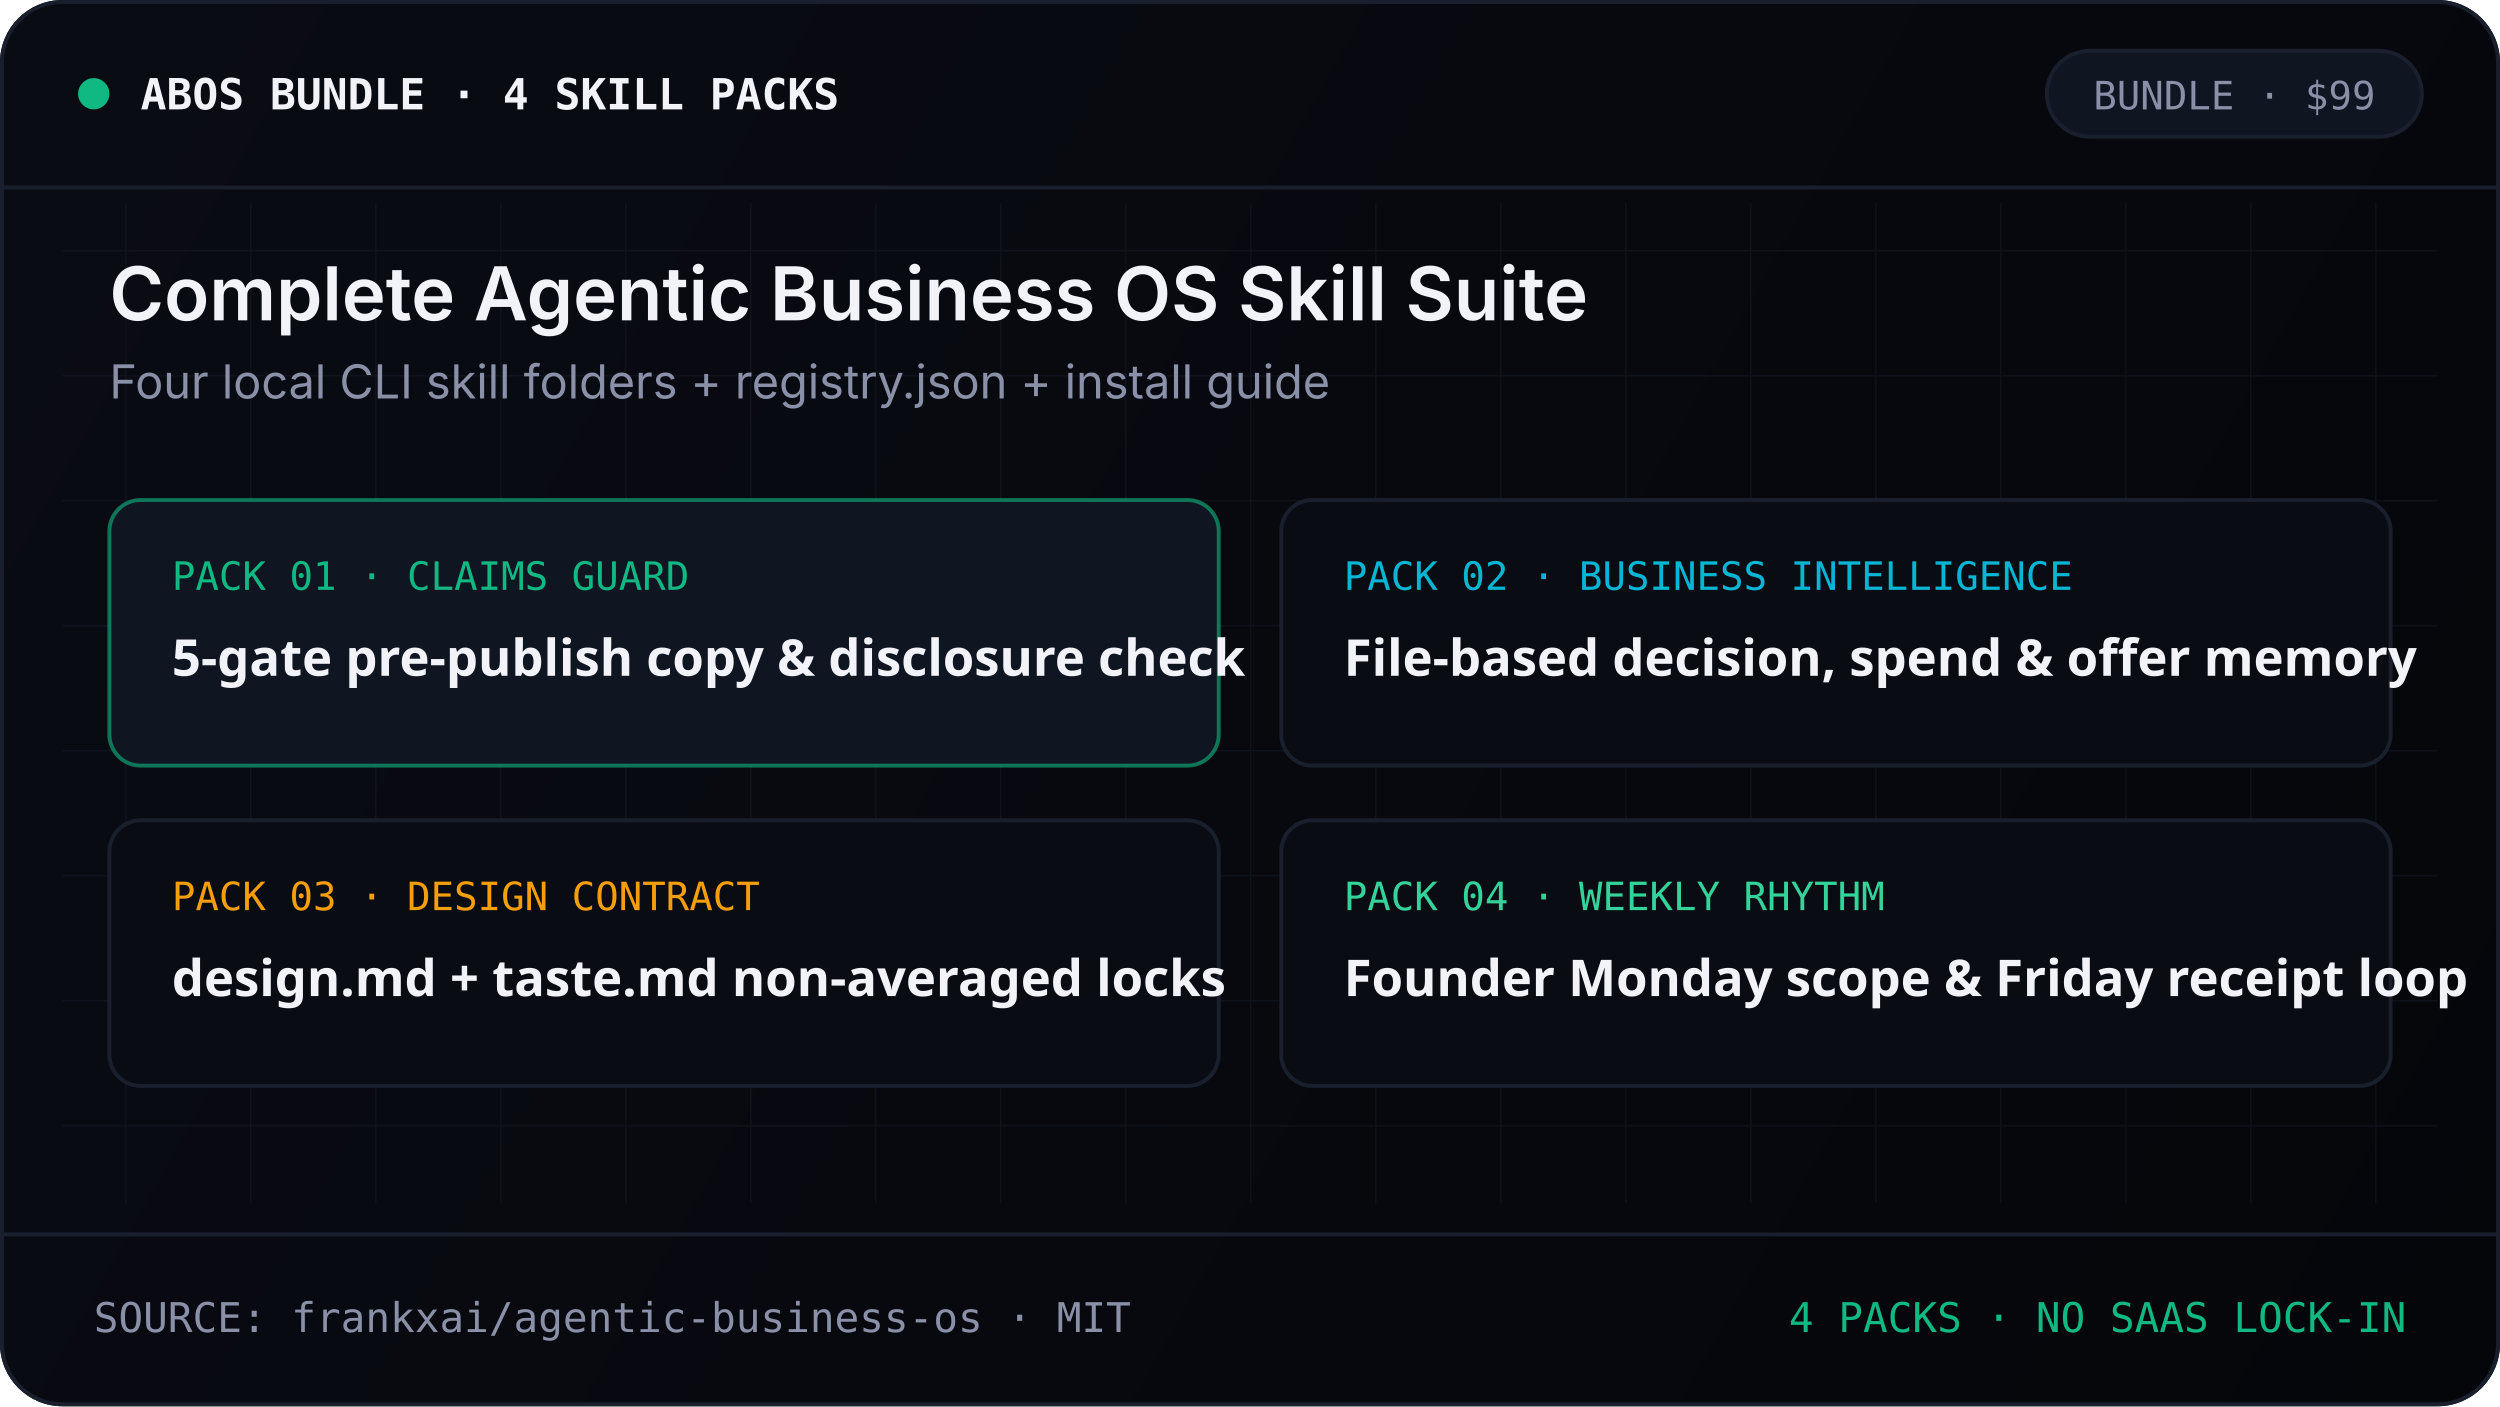
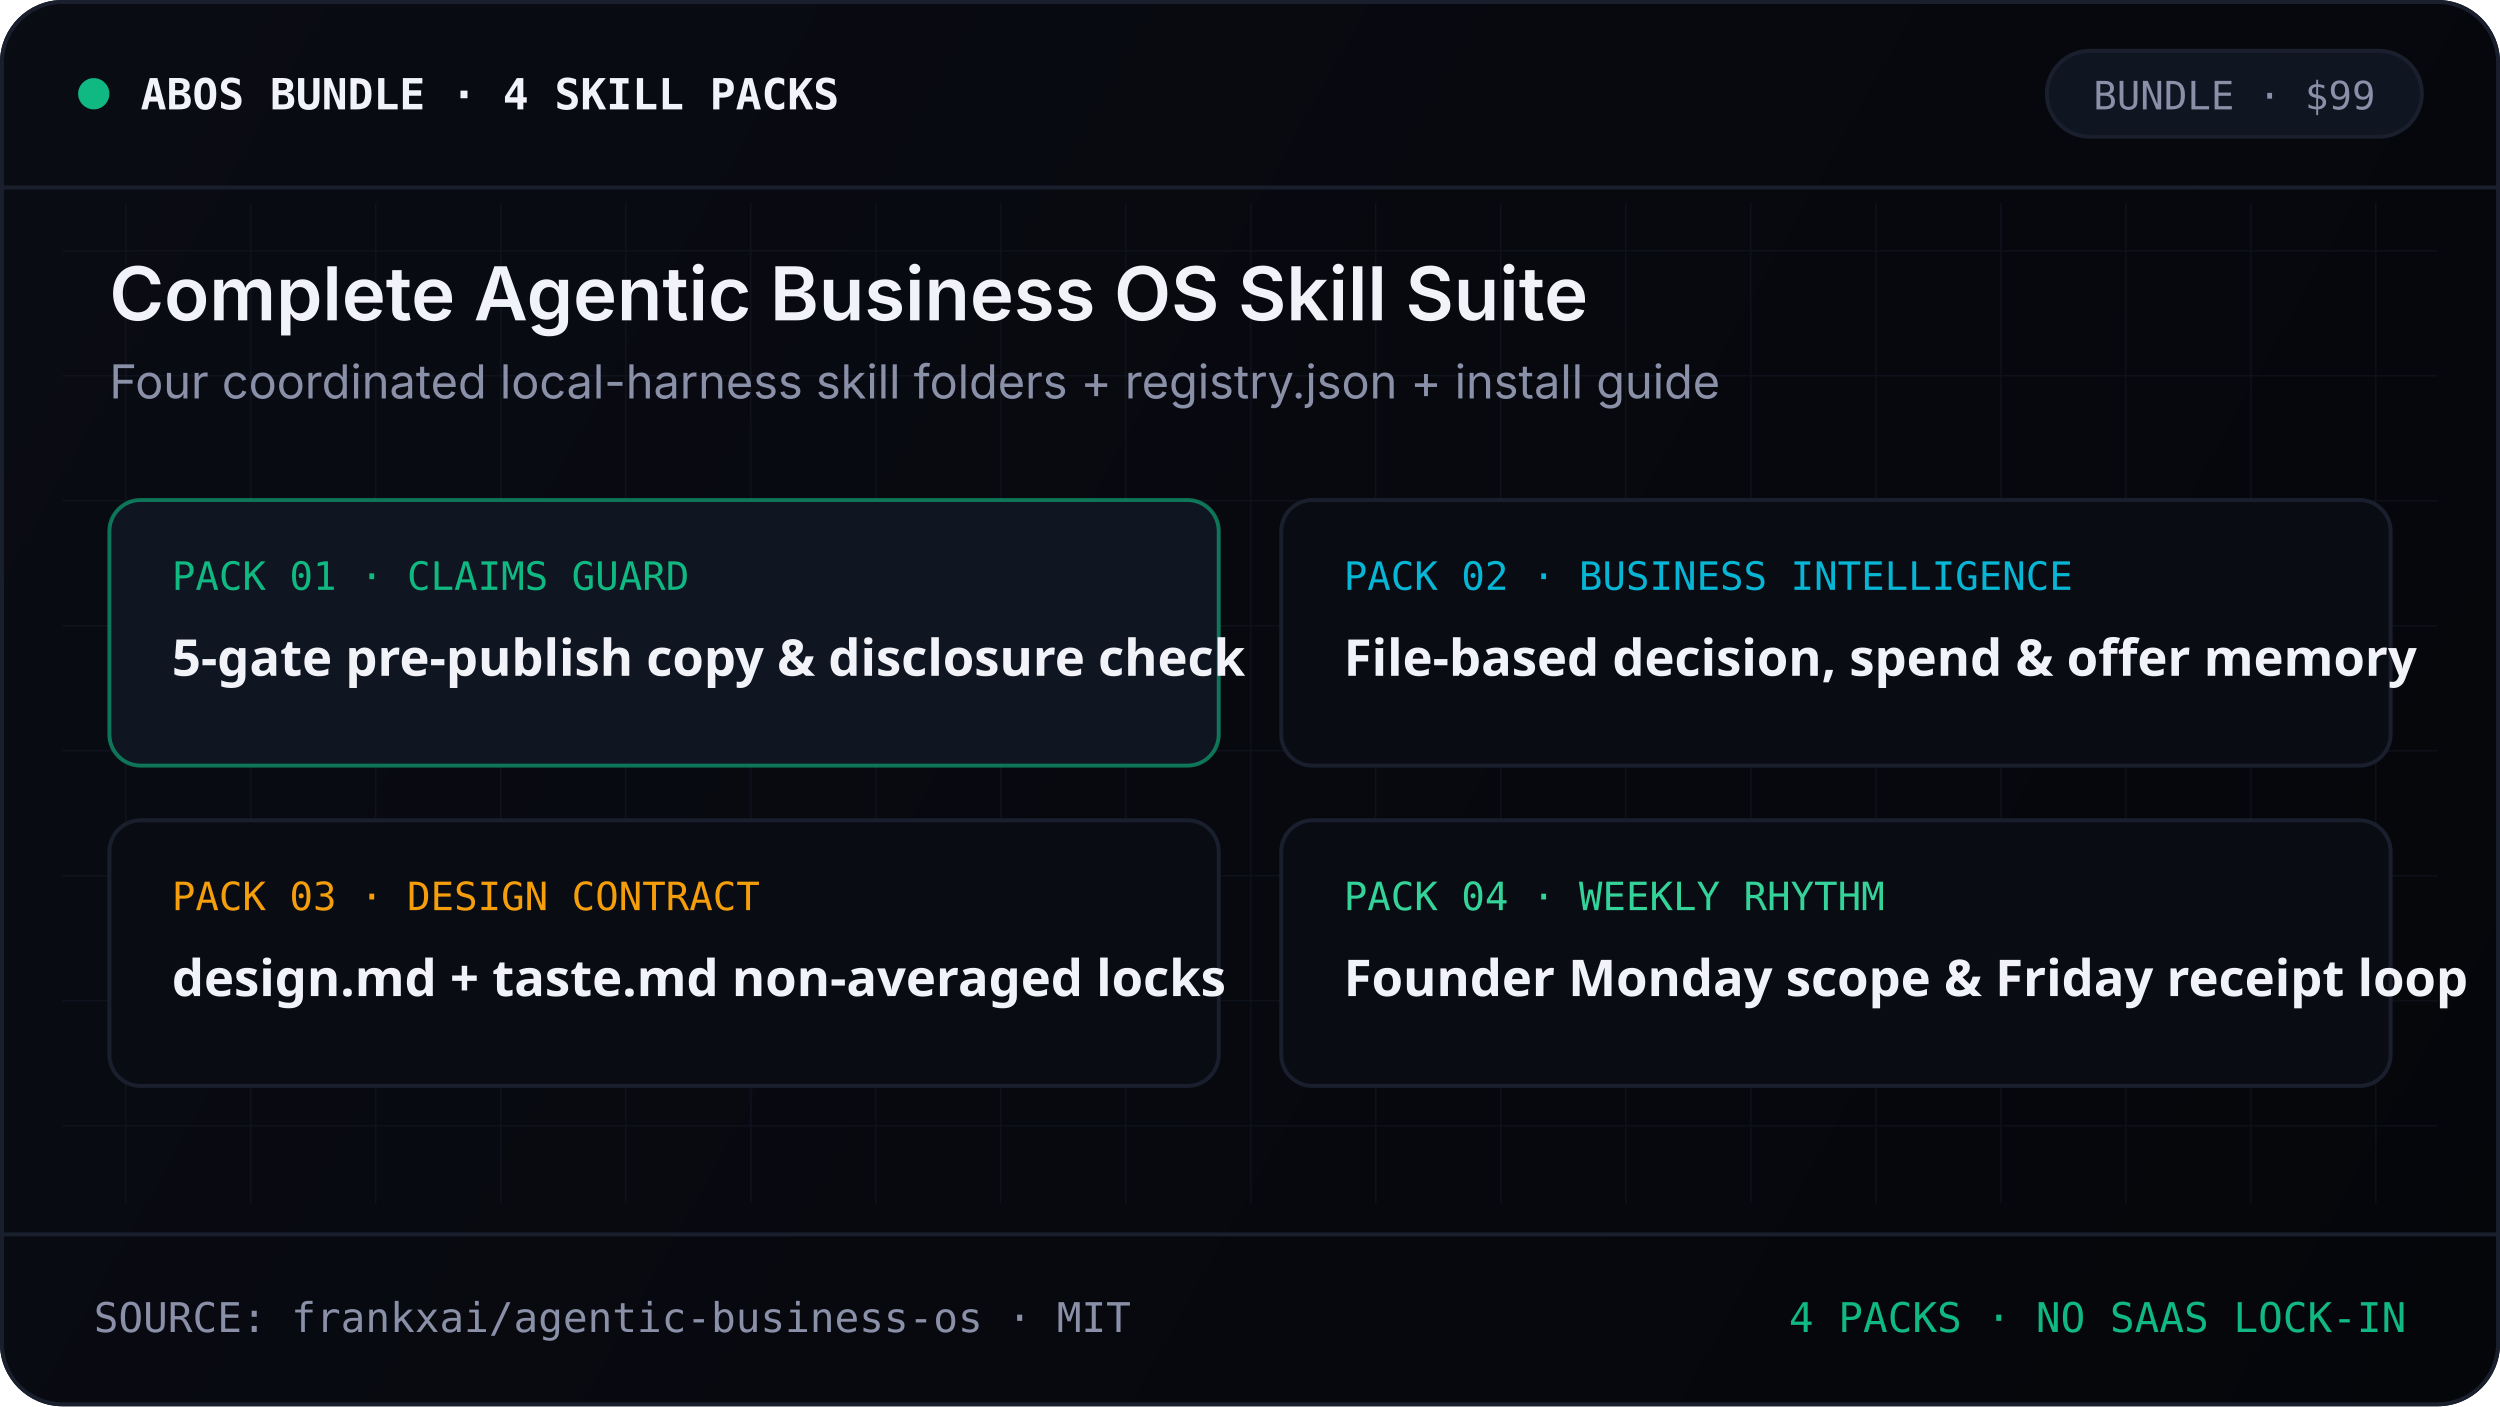
<svg xmlns="http://www.w3.org/2000/svg" viewBox="0 0 640 360" width="640" height="360" fill="none" role="img" aria-label="Complete Agentic Business OS Skill Suite">
  <defs>
    <pattern id="grid" width="32" height="32" patternUnits="userSpaceOnUse">
      <path d="M 32 0 L 0 0 0 32" fill="none" stroke="#1A1F2E" stroke-width="0.75" stroke-opacity="0.55" />
    </pattern>
    <linearGradient id="surfaceGrad" x1="0" y1="0" x2="640" y2="360" gradientUnits="userSpaceOnUse">
      <stop offset="0%" stop-color="#0A0C14" />
      <stop offset="100%" stop-color="#05060A" />
    </linearGradient>
  </defs>
  <rect width="640" height="360" rx="16" fill="url(#surfaceGrad)" />
  <rect x="0.5" y="0.5" width="639" height="359" rx="15.5" stroke="#1A1F2E" />
  <rect x="16" y="52" width="608" height="256" fill="url(#grid)" opacity="0.7" />
  <line x1="0" y1="48" x2="640" y2="48" stroke="#1A1F2E" stroke-width="1" />
  <circle cx="24" cy="24" r="4" fill="#10B981" />
  <text x="36" y="28" fill="#F1F3F9" font-family="ui-monospace, SFMono-Regular, Menlo, Consolas, monospace" font-size="11" font-weight="600">ABOS BUNDLE · 4 SKILL PACKS</text>
  <rect x="524" y="13" width="96" height="22" rx="11" fill="#101522" stroke="#1A1F2E" />
  <text x="572" y="28" text-anchor="middle" fill="#8A90A8" font-family="ui-monospace, SFMono-Regular, Menlo, Consolas, monospace" font-size="10">BUNDLE · $99</text>
  <text x="28" y="82" fill="#F1F3F9" font-family="system-ui, -apple-system, Segoe UI, sans-serif" font-size="19" font-weight="600">Complete Agentic Business OS Skill Suite</text>
-   <text x="28" y="102" fill="#8A90A8" font-family="system-ui, -apple-system, Segoe UI, sans-serif" font-size="12">Four local CLI skill folders + registry.json + install guide</text>
+   <text x="28" y="102" fill="#8A90A8" font-family="system-ui, -apple-system, Segoe UI, sans-serif" font-size="12">Four coordinated local-harness skill folders + registry.json + install guide</text>
  <rect x="28" y="128" width="284" height="68" rx="8" fill="#101522" stroke="#10B981" stroke-opacity="0.6" />
  <text x="44" y="151" fill="#10B981" font-family="ui-monospace, monospace" font-size="10">PACK 01 · CLAIMS GUARD</text>
  <text x="44" y="173" fill="#F1F3F9" font-family="system-ui, sans-serif" font-size="13" font-weight="600">5-gate pre-publish copy &amp; disclosure check</text>
  <rect x="328" y="128" width="284" height="68" rx="8" fill="#0A0C14" stroke="#1A1F2E" />
  <text x="344" y="151" fill="#06B6D4" font-family="ui-monospace, monospace" font-size="10">PACK 02 · BUSINESS INTELLIGENCE</text>
  <text x="344" y="173" fill="#F1F3F9" font-family="system-ui, sans-serif" font-size="13" font-weight="600">File-based decision, spend &amp; offer memory</text>
  <rect x="28" y="210" width="284" height="68" rx="8" fill="#0A0C14" stroke="#1A1F2E" />
  <text x="44" y="233" fill="#F59E0B" font-family="ui-monospace, monospace" font-size="10">PACK 03 · DESIGN CONTRACT</text>
  <text x="44" y="255" fill="#F1F3F9" font-family="system-ui, sans-serif" font-size="13" font-weight="600">design.md + taste.md non-averaged locks</text>
  <rect x="328" y="210" width="284" height="68" rx="8" fill="#0A0C14" stroke="#1A1F2E" />
  <text x="344" y="233" fill="#34D399" font-family="ui-monospace, monospace" font-size="10">PACK 04 · WEEKLY RHYTHM</text>
  <text x="344" y="255" fill="#F1F3F9" font-family="system-ui, sans-serif" font-size="13" font-weight="600">Founder Monday scope &amp; Friday receipt loop</text>
  <line x1="0" y1="316" x2="640" y2="316" stroke="#1A1F2E" stroke-width="1" />
  <text x="24" y="341" fill="#8A90A8" font-family="ui-monospace, SFMono-Regular, Menlo, Consolas, monospace" font-size="10.5">SOURCE: frankxai/agentic-business-os · MIT</text>
  <text x="616" y="341" text-anchor="end" fill="#10B981" font-family="ui-monospace, SFMono-Regular, Menlo, Consolas, monospace" font-size="10.5">4 PACKS · NO SAAS LOCK-IN</text>
</svg>
